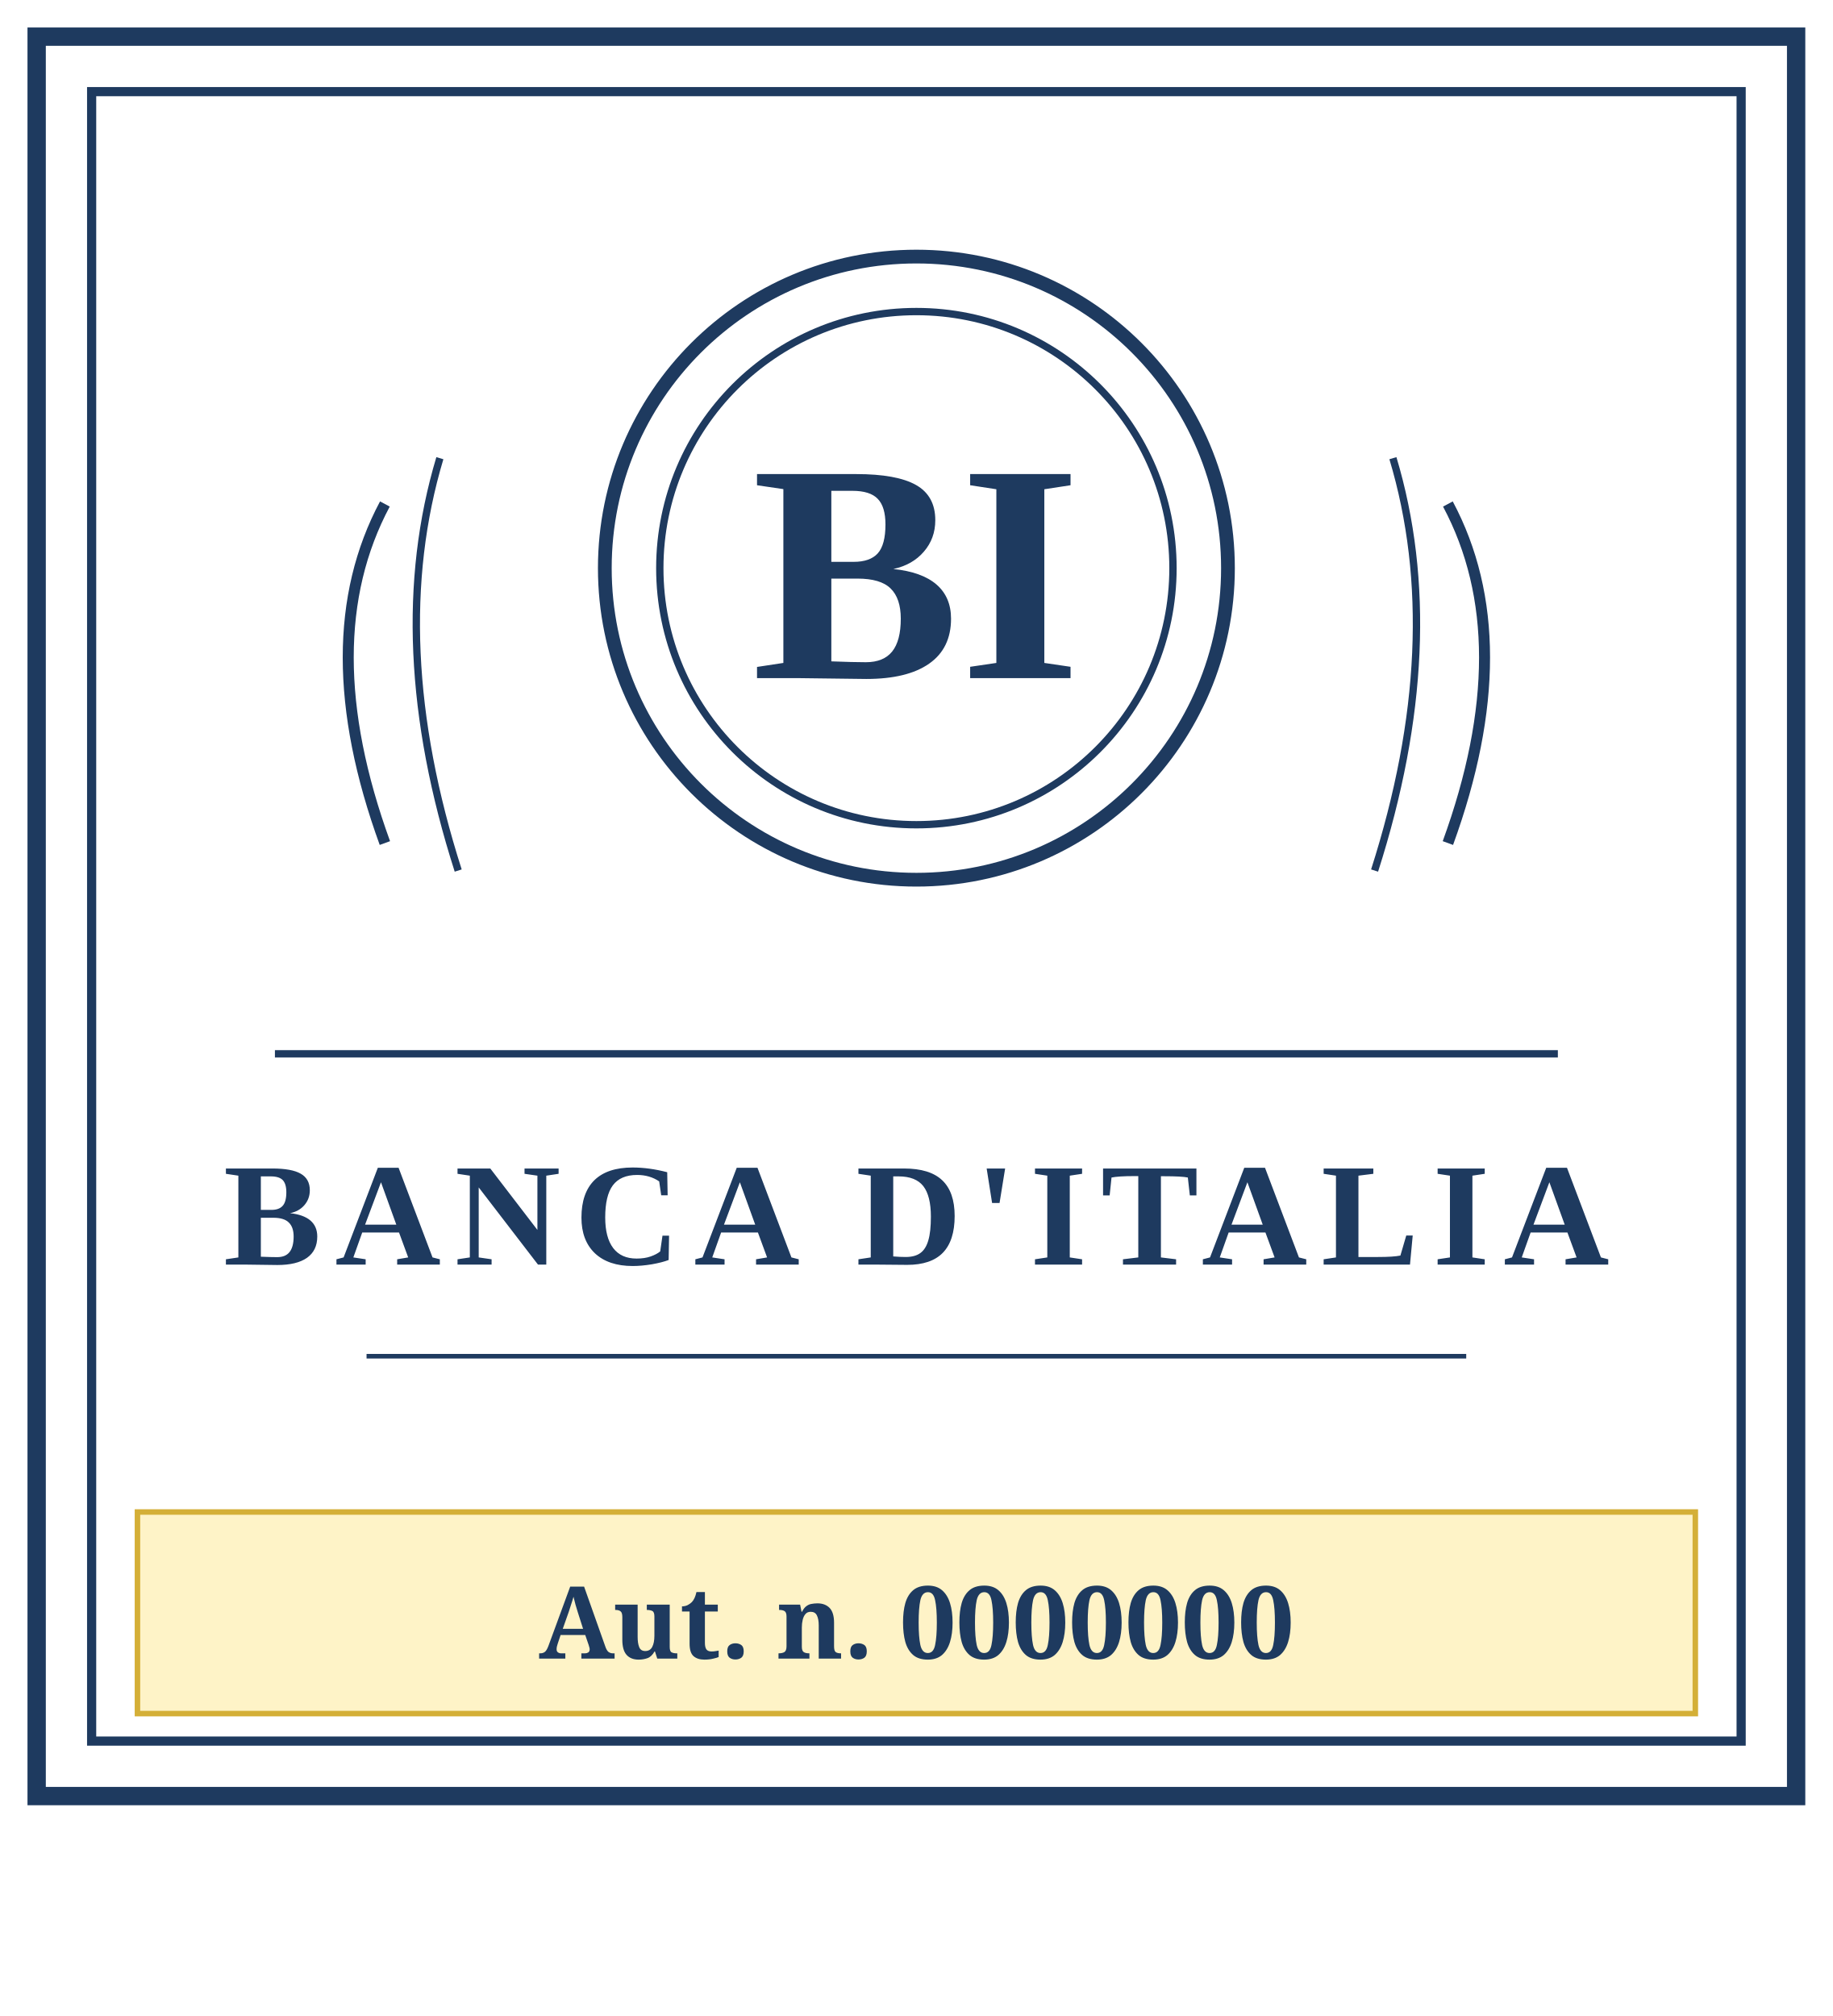
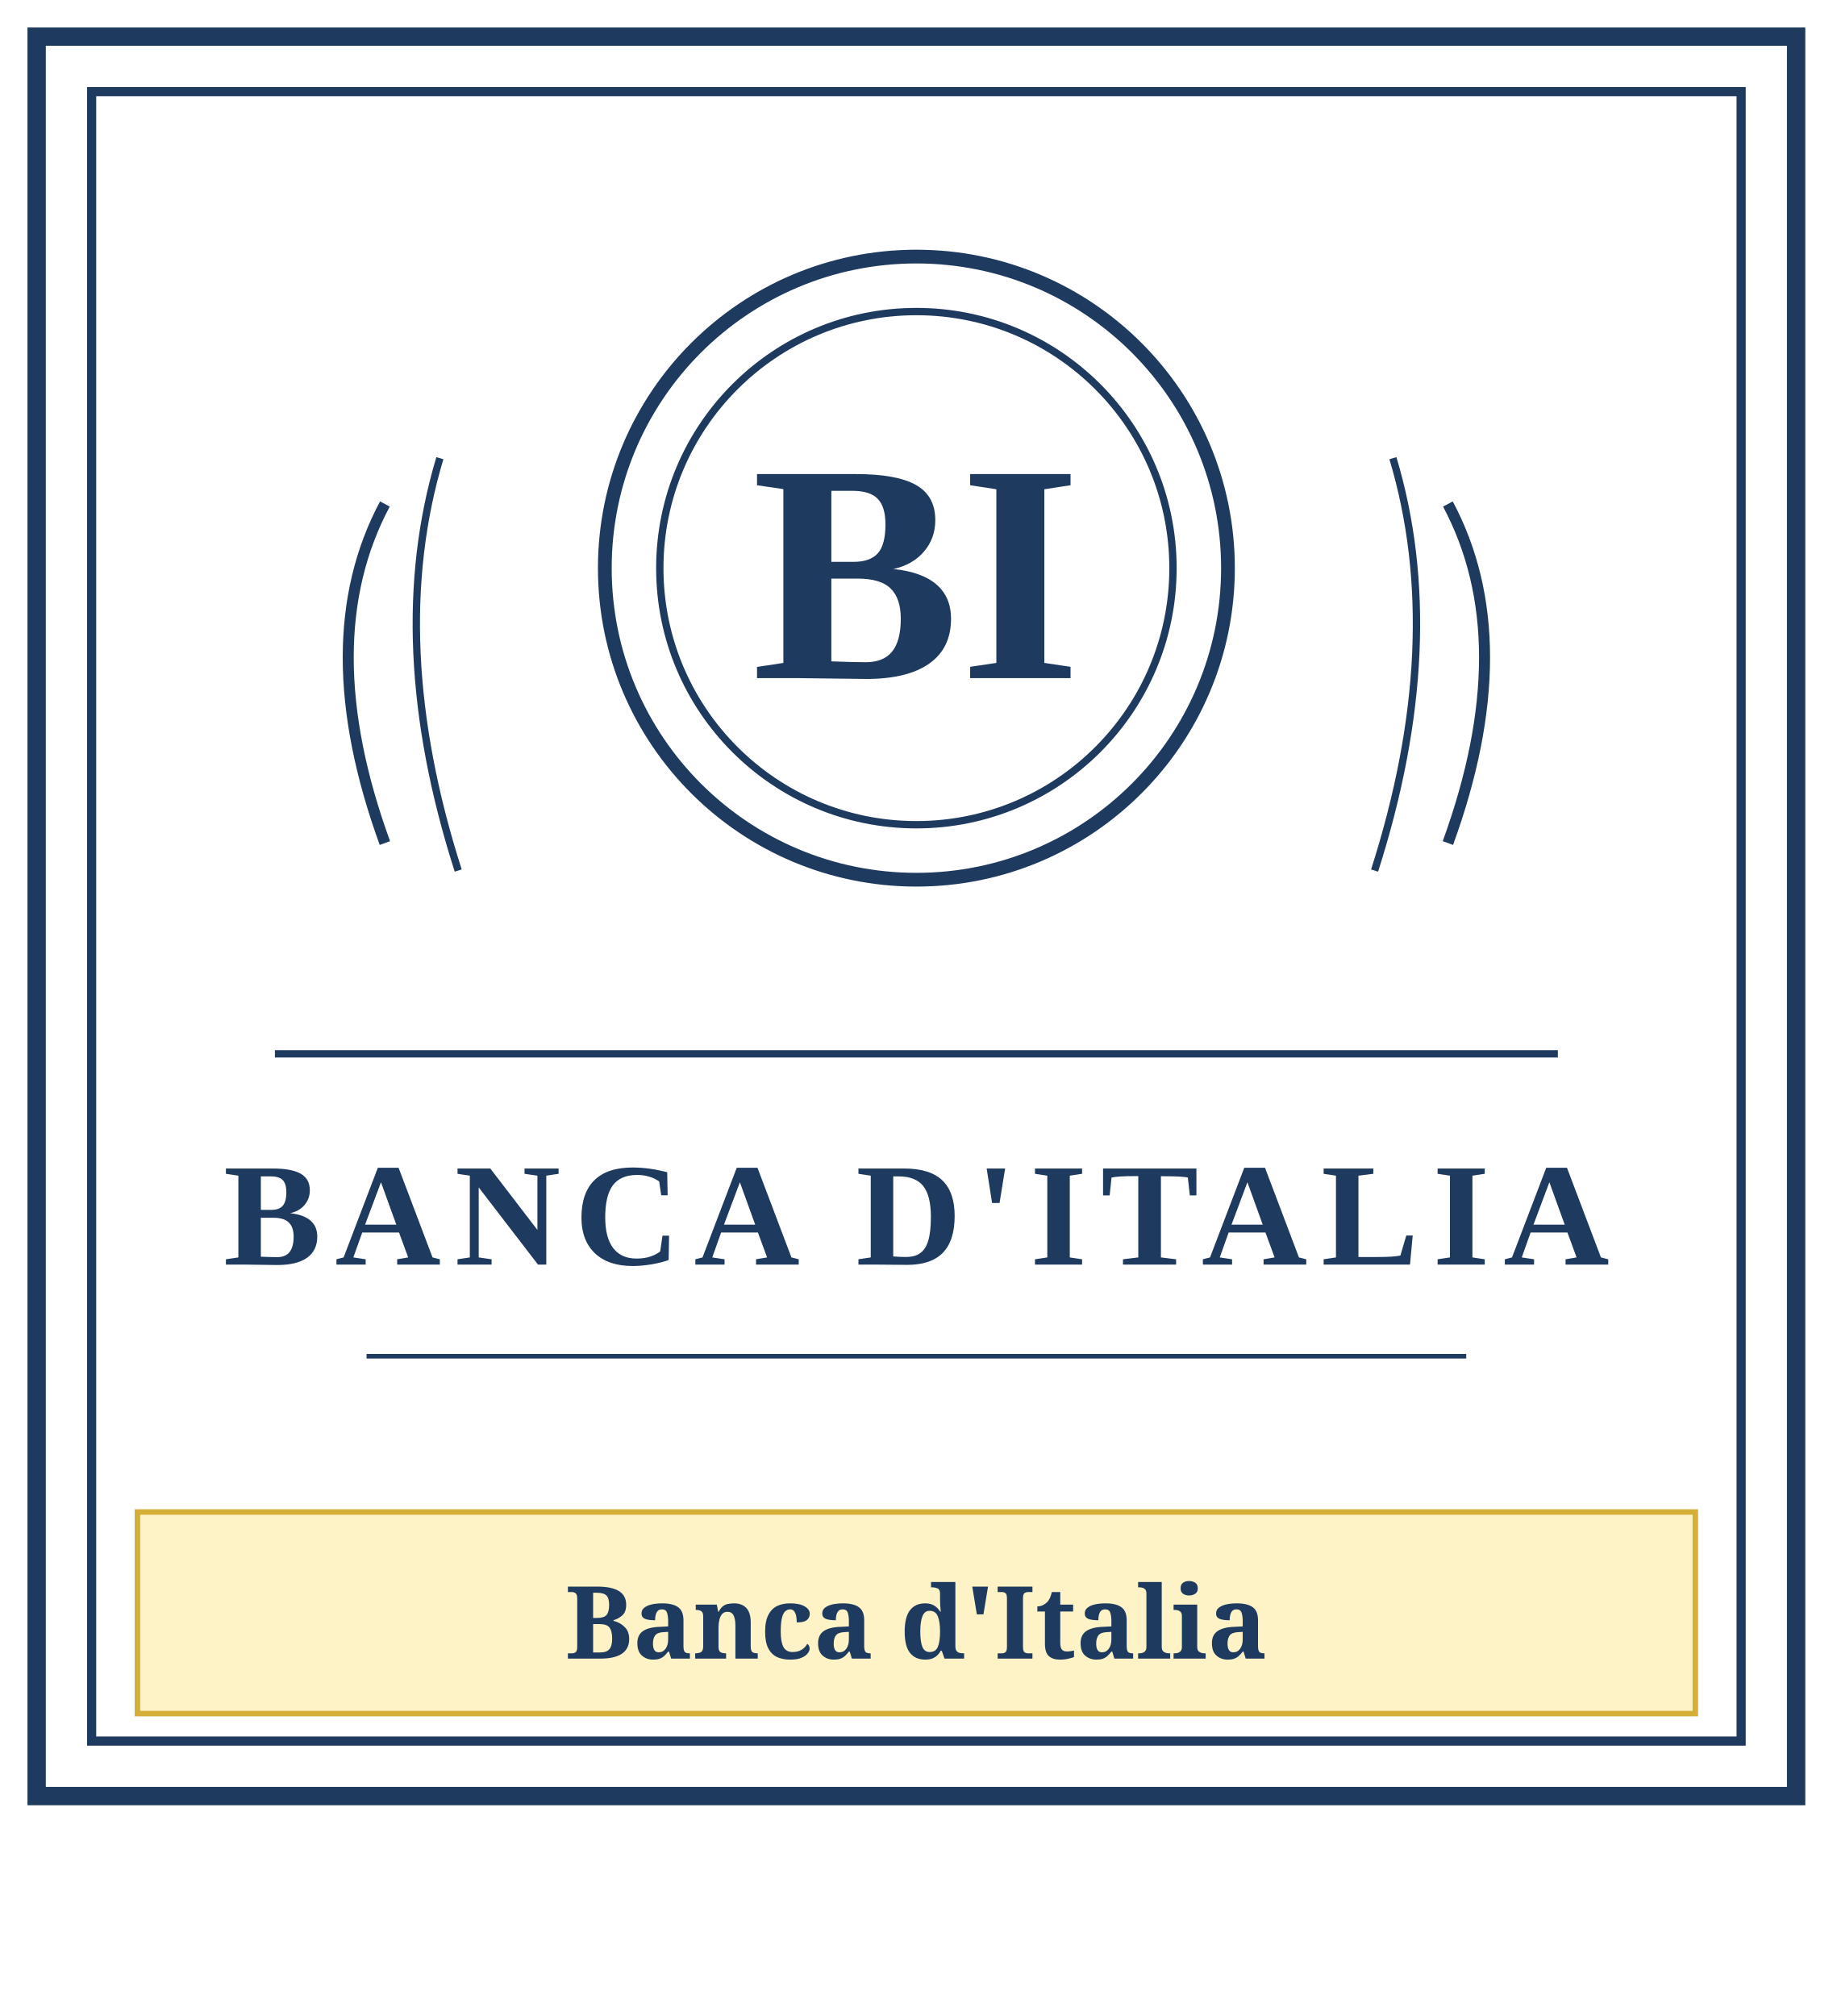
- <svg xmlns="http://www.w3.org/2000/svg" viewBox="0 0 200 220" role="img" aria-label="Banca d'Italia - Autorizzazione n. 0000000">
+ <svg xmlns="http://www.w3.org/2000/svg" viewBox="0 0 200 220" role="img" aria-label="Banca d'Italia">
  <rect x="4" y="4" width="192" height="192" fill="none" stroke="#1e3a5f" stroke-width="2" />
  <rect x="10" y="10" width="180" height="180" fill="none" stroke="#1e3a5f" stroke-width="1" />
  <g fill="#1e3a5f">
    <circle cx="100" cy="62" r="34" fill="none" stroke="#1e3a5f" stroke-width="1.5" />
    <circle cx="100" cy="62" r="28" fill="none" stroke="#1e3a5f" stroke-width="0.8" />
    <text x="100" y="74" font-family="Georgia, 'Times New Roman', serif" font-weight="700" font-size="34" text-anchor="middle">BI</text>
    <path d="M42 55 Q34 70 42 92" fill="none" stroke="#1e3a5f" stroke-width="1.2" />
    <path d="M48 50 Q42 70 50 95" fill="none" stroke="#1e3a5f" stroke-width="0.8" />
    <path d="M158 55 Q166 70 158 92" fill="none" stroke="#1e3a5f" stroke-width="1.2" />
    <path d="M152 50 Q158 70 150 95" fill="none" stroke="#1e3a5f" stroke-width="0.8" />
    <line x1="30" y1="115" x2="170" y2="115" stroke="#1e3a5f" stroke-width="0.8" />
    <text x="100" y="138" font-family="Georgia, 'Times New Roman', serif" font-weight="700" font-size="16" text-anchor="middle" letter-spacing="1.5">BANCA D'ITALIA</text>
    <line x1="40" y1="148" x2="160" y2="148" stroke="#1e3a5f" stroke-width="0.5" />
  </g>
  <rect x="15" y="165" width="170" height="22" fill="#fef3c7" stroke="#d4af37" stroke-width="0.6" />
-   <text x="100" y="181" font-family="Georgia, serif" font-weight="700" font-size="11" text-anchor="middle" fill="#1e3a5f">Aut. n. 0000000</text>
+   <text x="100" y="181" font-family="Georgia, serif" font-weight="700" font-size="11" text-anchor="middle" fill="#1e3a5f">Banca d'Italia</text>
</svg>
